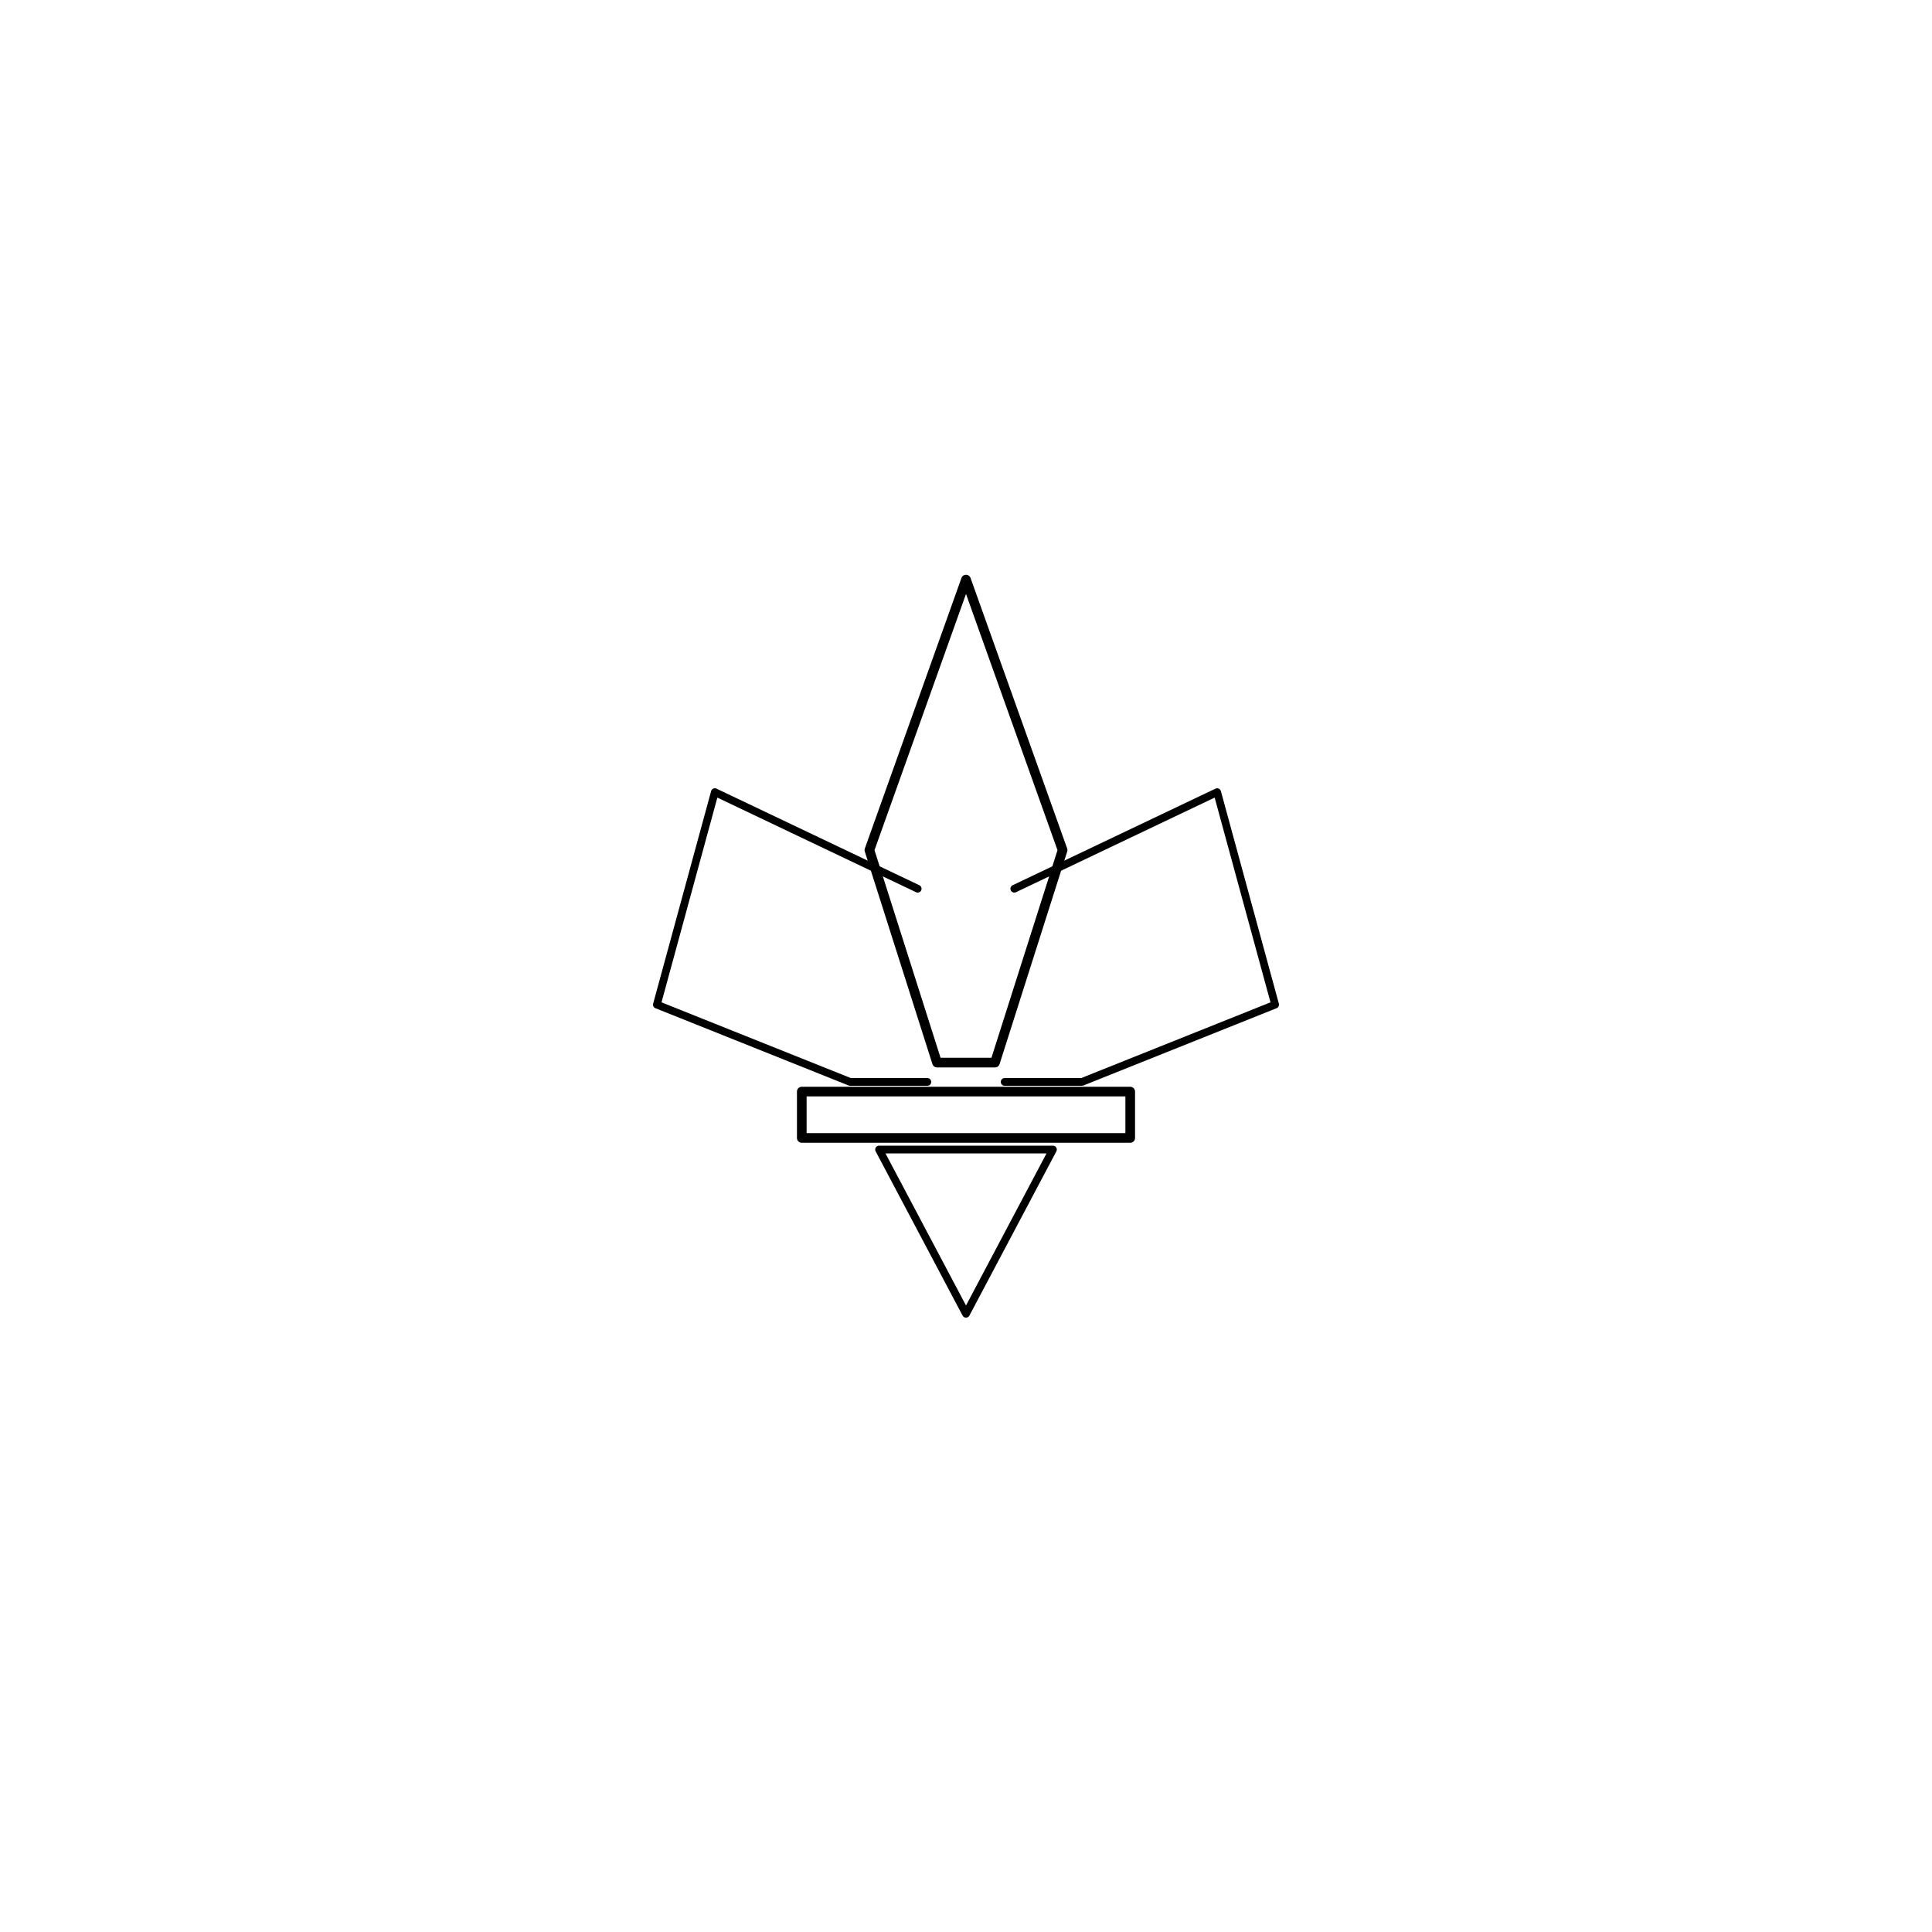
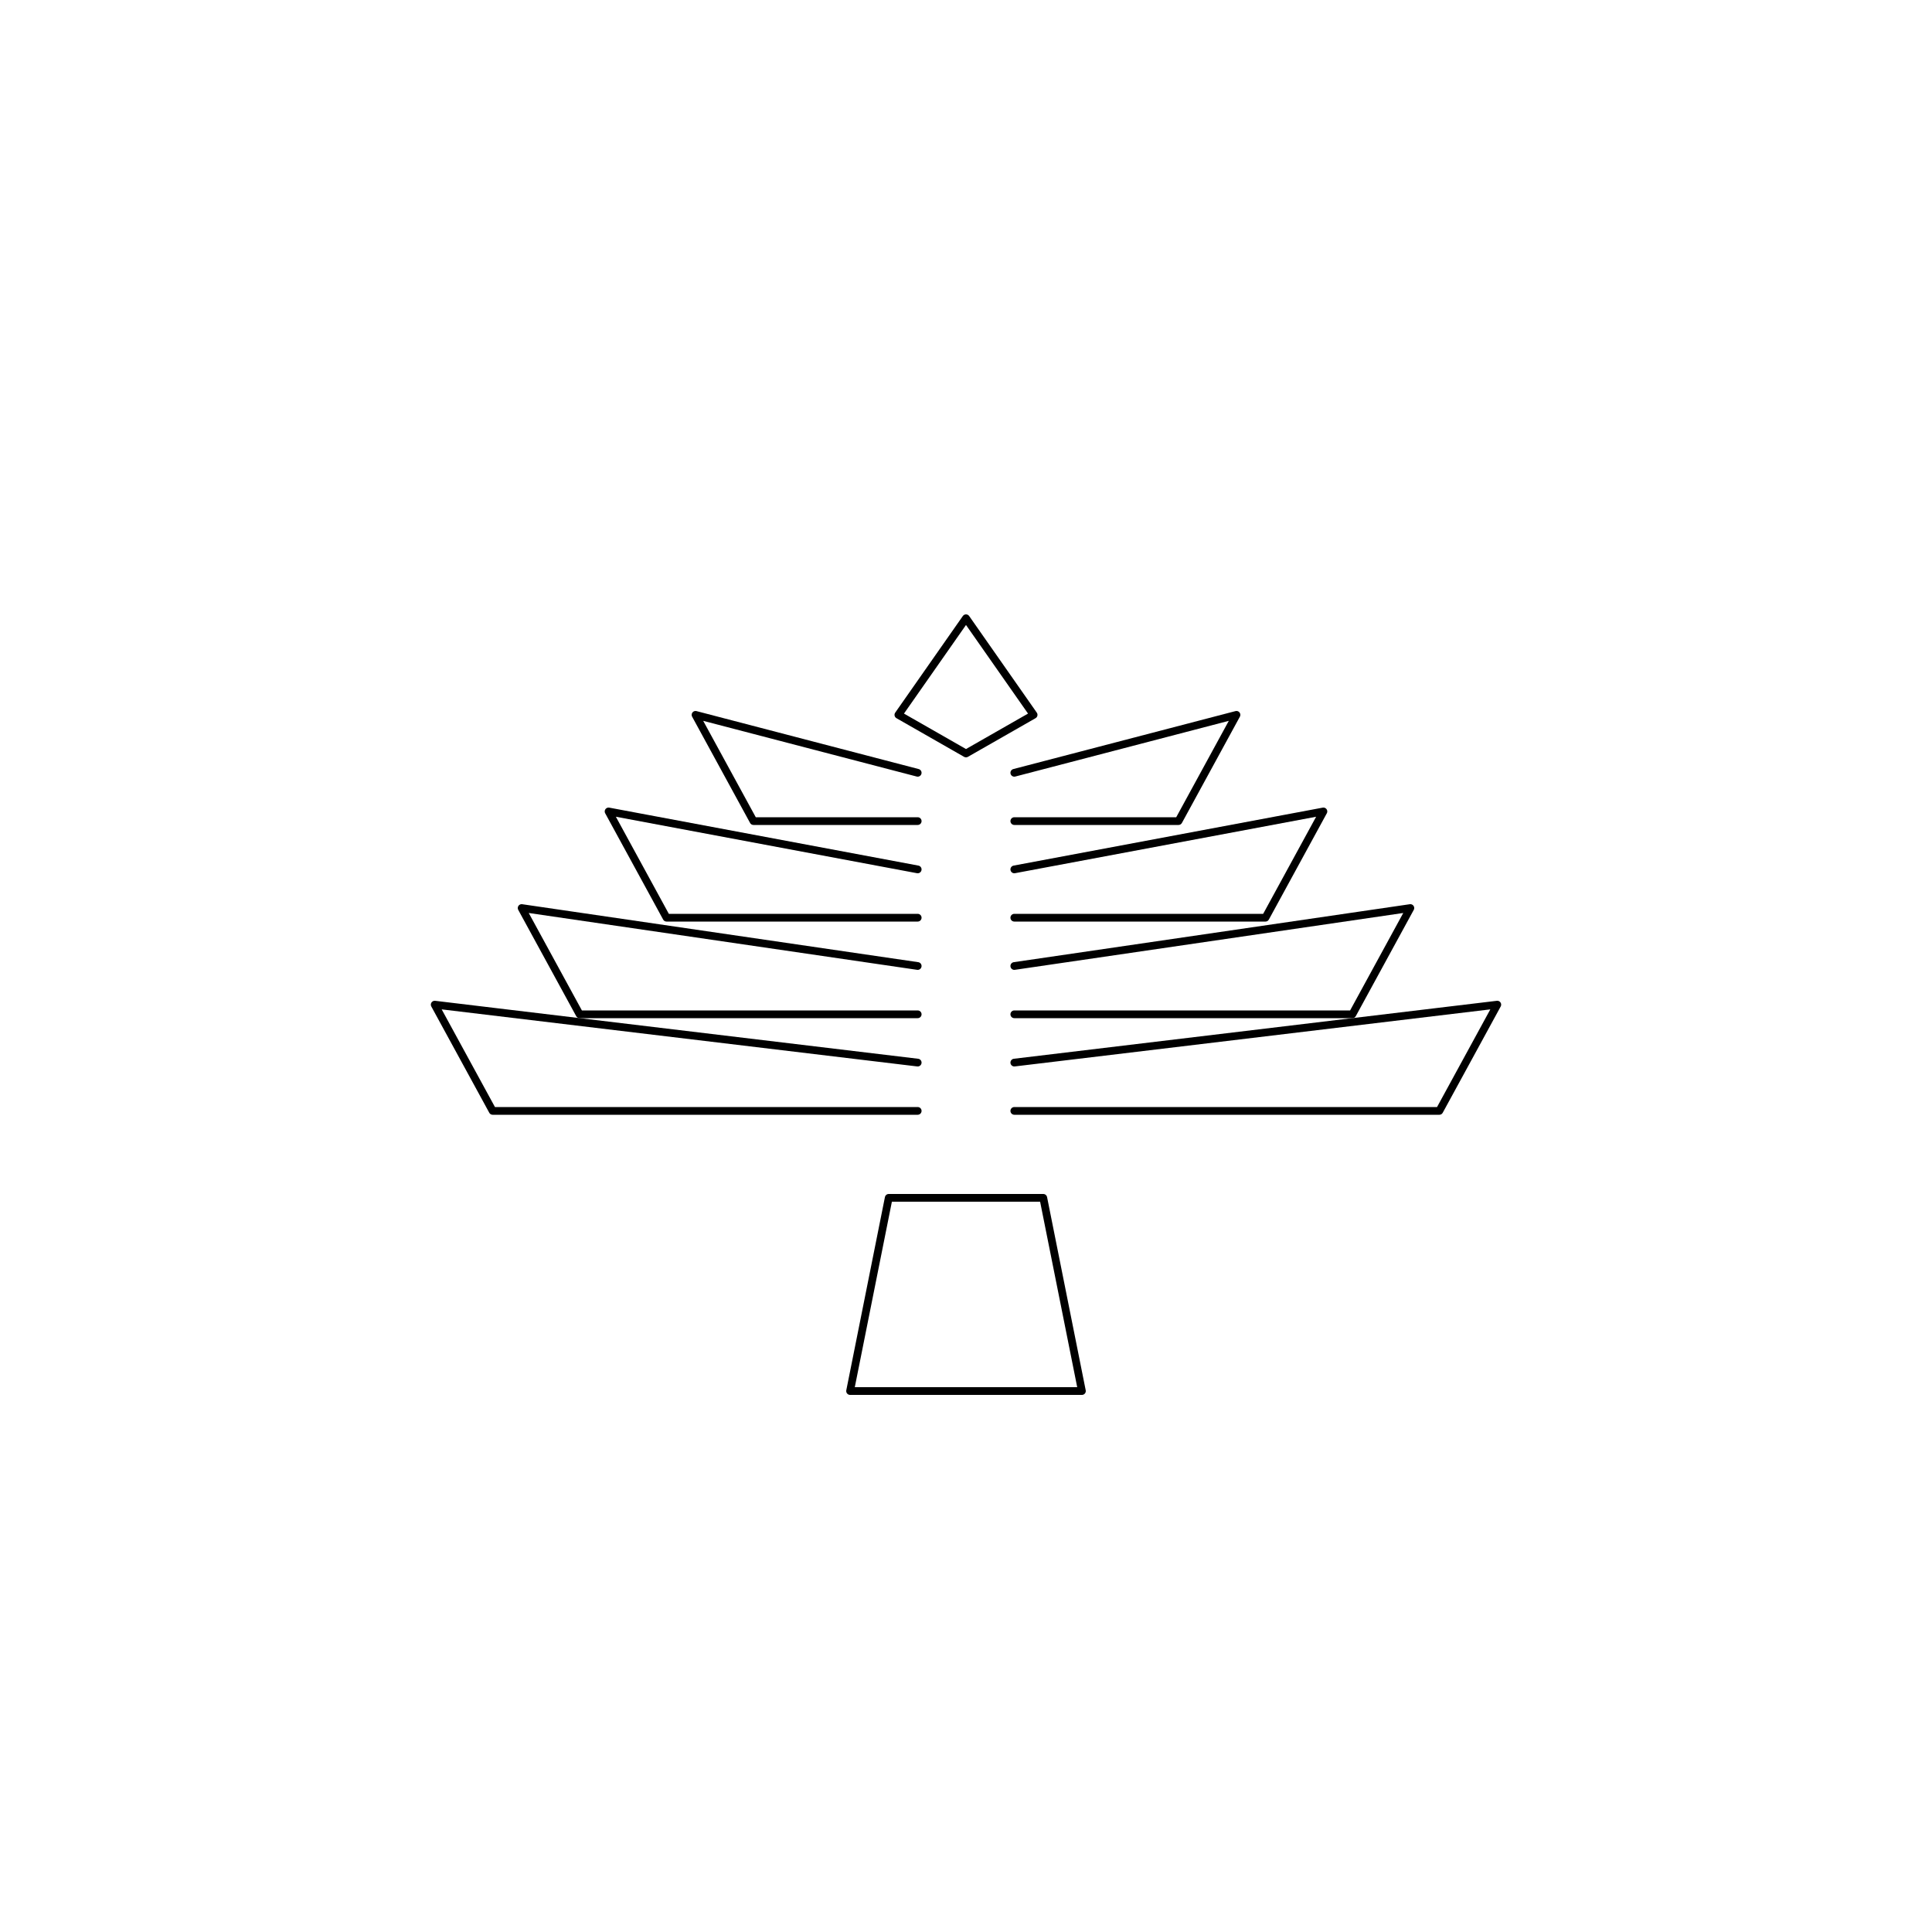
<svg xmlns="http://www.w3.org/2000/svg" viewBox="0 0 1000 1000" width="1000" height="1000">
  <g fill="none" stroke="#000000" stroke-linecap="round" stroke-linejoin="round">
-     <polygon points="500.0,300.0 550.0,440.0 515.0,550.0 485.0,550.0 450.0,440.0" stroke-width="5" />
-     <path d="M 525.0 460.0 L 630.0 410.0 L 660.0 520.0 L 560.0 560.0 L 520.0 560.0" stroke-width="4" />
-     <path d="M 475.0 460.0 L 370.0 410.0 L 340.0 520.0 L 440.0 560.0 L 480.0 560.0" stroke-width="4" />
-     <rect x="415" y="565" width="170" height="24" stroke-width="5" />
-     <polygon points="455.0,595.0 545.0,595.0 500.0,680.0" stroke-width="4" />
+     <polygon points="500.0,320.0 535.0,370.0 500.0,390.0 465.0,370.0" stroke-width="4" />
+     <path d="M 525.0 400.0 L 640.0 370.0 L 610.0 425.0 L 525.0 425.0" stroke-width="4" />
+     <path d="M 475.0 400.0 L 360.0 370.0 L 390.0 425.0 L 475.0 425.0" stroke-width="4" />
+     <path d="M 525.0 450.0 L 685.0 420.0 L 655.0 475.0 L 525.0 475.0" stroke-width="4" />
+     <path d="M 475.0 450.0 L 315.0 420.0 L 345.0 475.0 L 475.0 475.0" stroke-width="4" />
+     <path d="M 525.0 500.0 L 730.0 470.0 L 700.0 525.0 L 525.0 525.0" stroke-width="4" />
+     <path d="M 475.0 500.0 L 270.0 470.0 L 300.0 525.0 L 475.0 525.0" stroke-width="4" />
+     <path d="M 525.0 550.0 L 775.0 520.0 L 745.0 575.0 L 525.0 575.0" stroke-width="4" />
+     <path d="M 475.0 550.0 L 225.0 520.0 L 255.0 575.0 L 475.0 575.0" stroke-width="4" />
+     <polygon points="460.0,620.0 540.0,620.0 560.0,720.0 440.0,720.0" stroke-width="4" />
  </g>
</svg>
